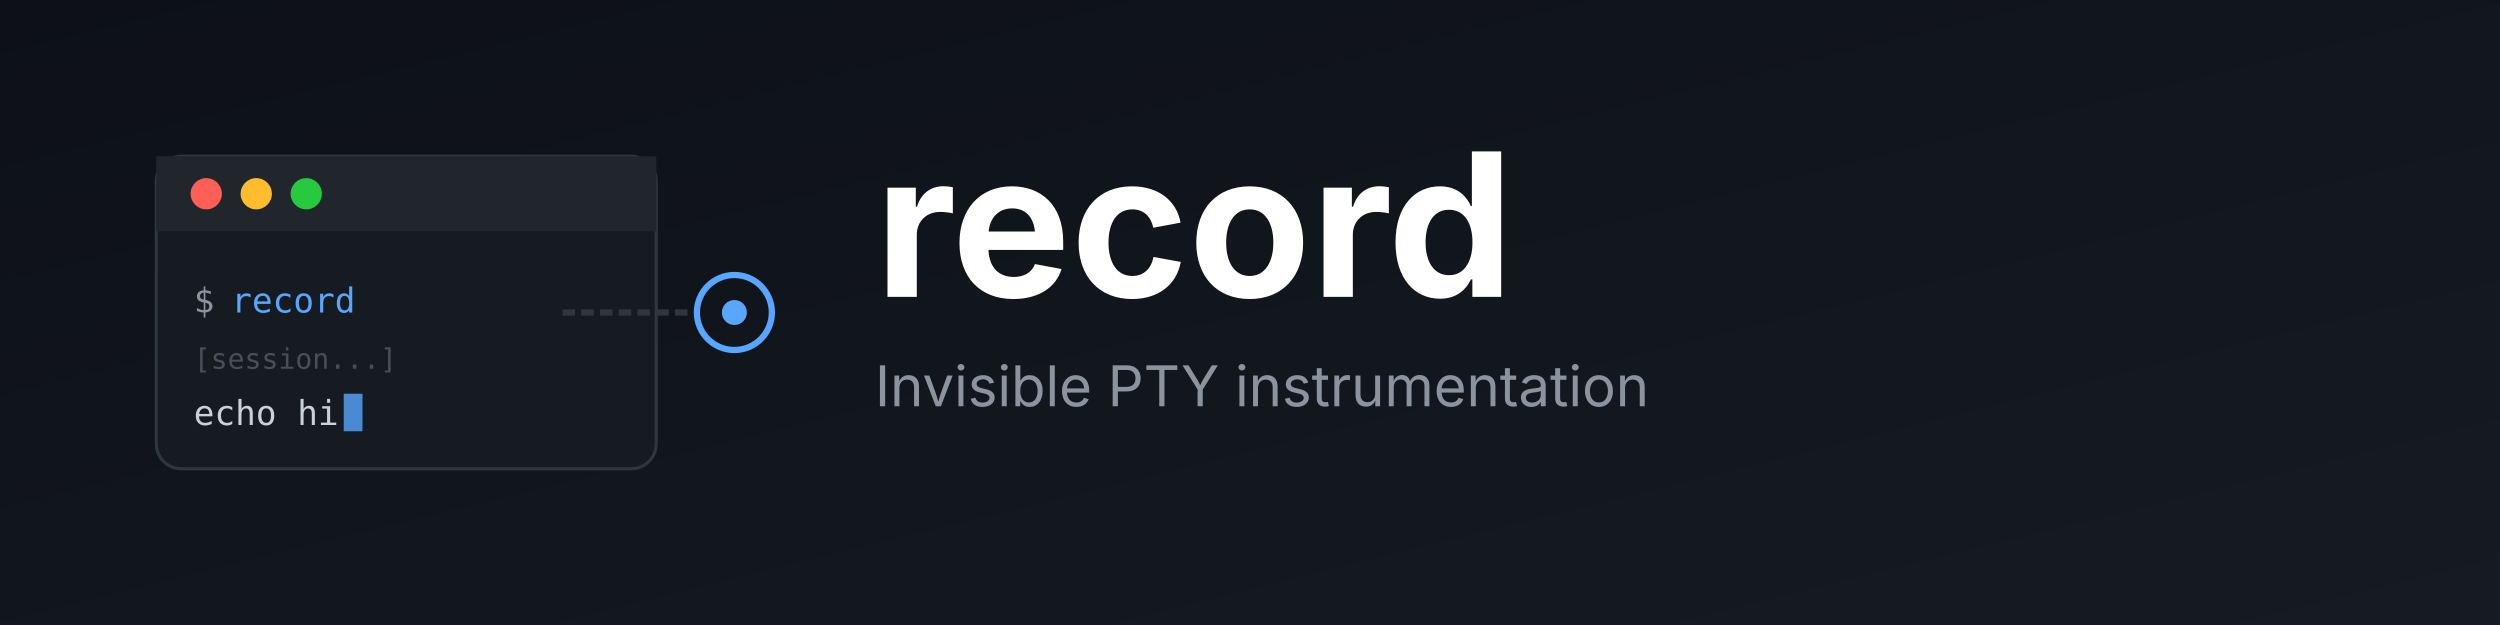
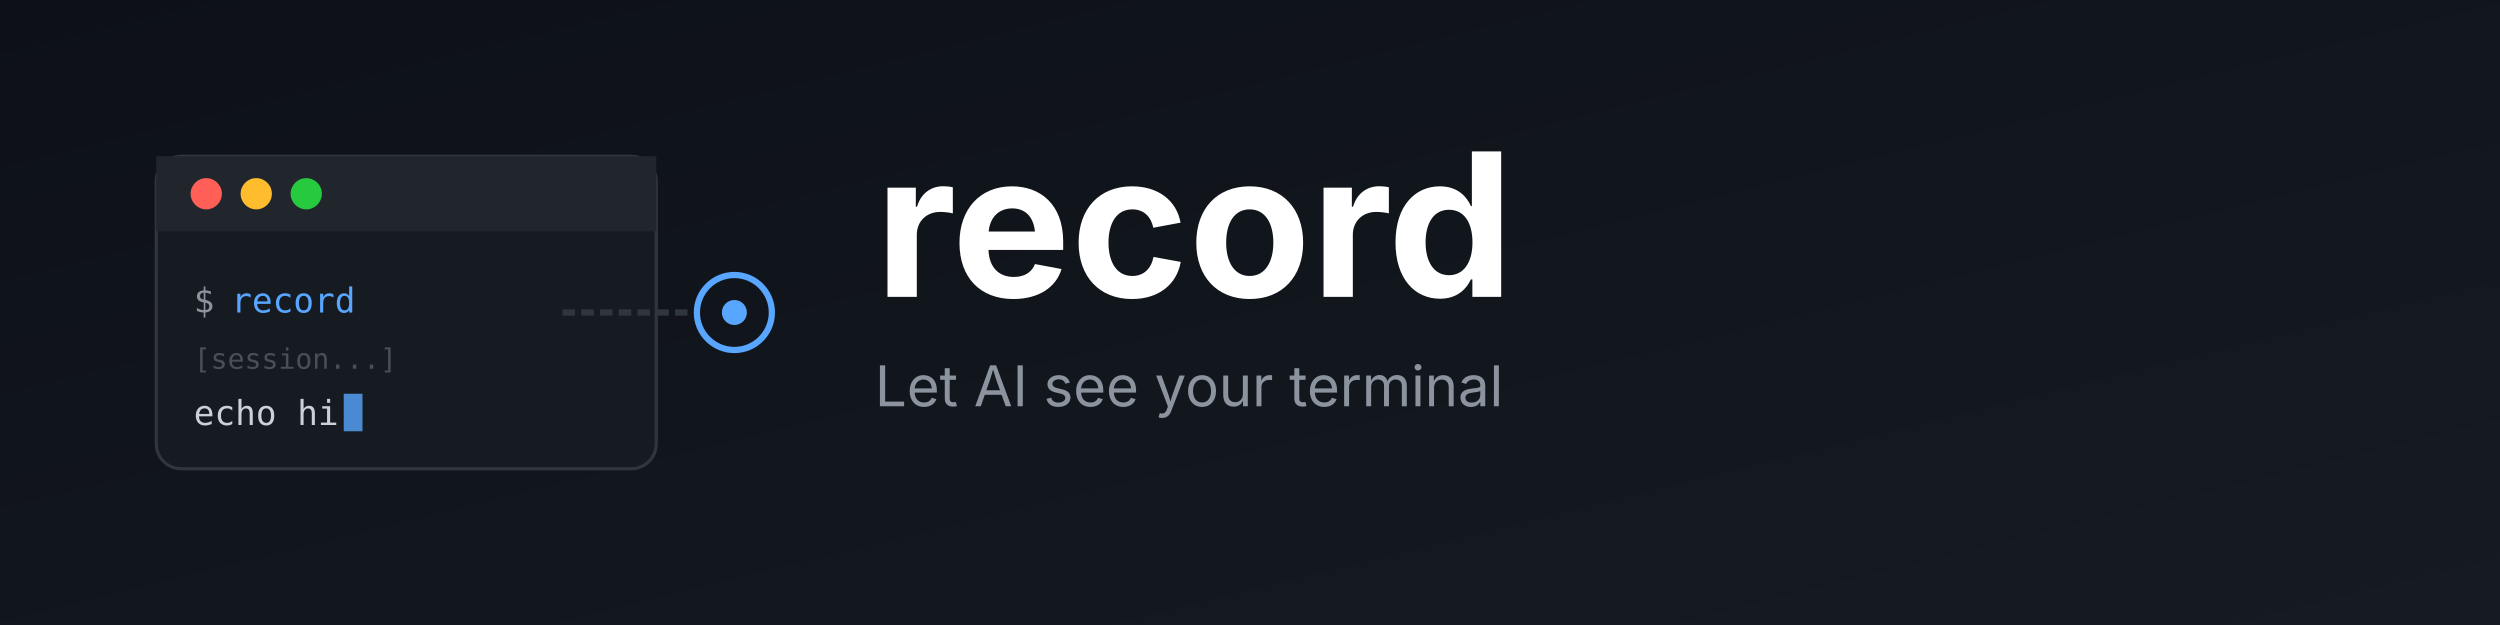
<svg xmlns="http://www.w3.org/2000/svg" viewBox="0 0 800 200">
  <defs>
    <linearGradient id="bg" x1="0%" y1="0%" x2="100%" y2="100%">
      <stop offset="0%" style="stop-color:#0d1117" />
      <stop offset="100%" style="stop-color:#161b22" />
    </linearGradient>
  </defs>
  <rect width="800" height="200" fill="url(#bg)" />
  <g transform="translate(50, 50)">
    <rect width="160" height="100" fill="#161b22" rx="8" stroke="#30363d" stroke-width="1" />
    <rect width="160" height="24" fill="#21262d" rx="8 8 0 0" />
    <circle cx="16" cy="12" r="5" fill="#ff5f56" />
    <circle cx="32" cy="12" r="5" fill="#ffbd2e" />
    <circle cx="48" cy="12" r="5" fill="#27c93f" />
    <text x="12" y="50" font-family="SF Mono, Monaco, monospace" font-size="11" fill="#8b949e">$</text>
    <text x="24" y="50" font-family="SF Mono, Monaco, monospace" font-size="11" fill="#58a6ff">record</text>
    <text x="12" y="68" font-family="SF Mono, Monaco, monospace" font-size="9" fill="#484f58">[session...]</text>
    <text x="12" y="86" font-family="SF Mono, Monaco, monospace" font-size="11" fill="#c9d1d9">echo hi</text>
    <rect x="60" y="76" width="6" height="12" fill="#58a6ff" opacity="0.8">
      <animate attributeName="opacity" values="0.8;0;0.8" dur="1s" repeatCount="indefinite" />
    </rect>
  </g>
  <g transform="translate(180, 100)">
    <line x1="0" y1="0" x2="40" y2="0" stroke="#30363d" stroke-width="2" stroke-dasharray="4 2" />
    <circle cx="55" cy="0" r="12" fill="none" stroke="#58a6ff" stroke-width="2">
      <animate attributeName="stroke-opacity" values="1;0.3;1" dur="2s" repeatCount="indefinite" />
    </circle>
    <circle cx="55" cy="0" r="4" fill="#58a6ff" />
  </g>
  <text x="280" y="95" font-family="system-ui, -apple-system, sans-serif" font-size="64" font-weight="700" fill="#ffffff">record</text>
-   <text x="280" y="130" font-family="system-ui, -apple-system, sans-serif" font-size="18" fill="#8b949e">Invisible PTY instrumentation</text>
+   <text x="280" y="130" font-family="system-ui, -apple-system, sans-serif" font-size="18" fill="#8b949e">Let AI see your terminal</text>
</svg>
